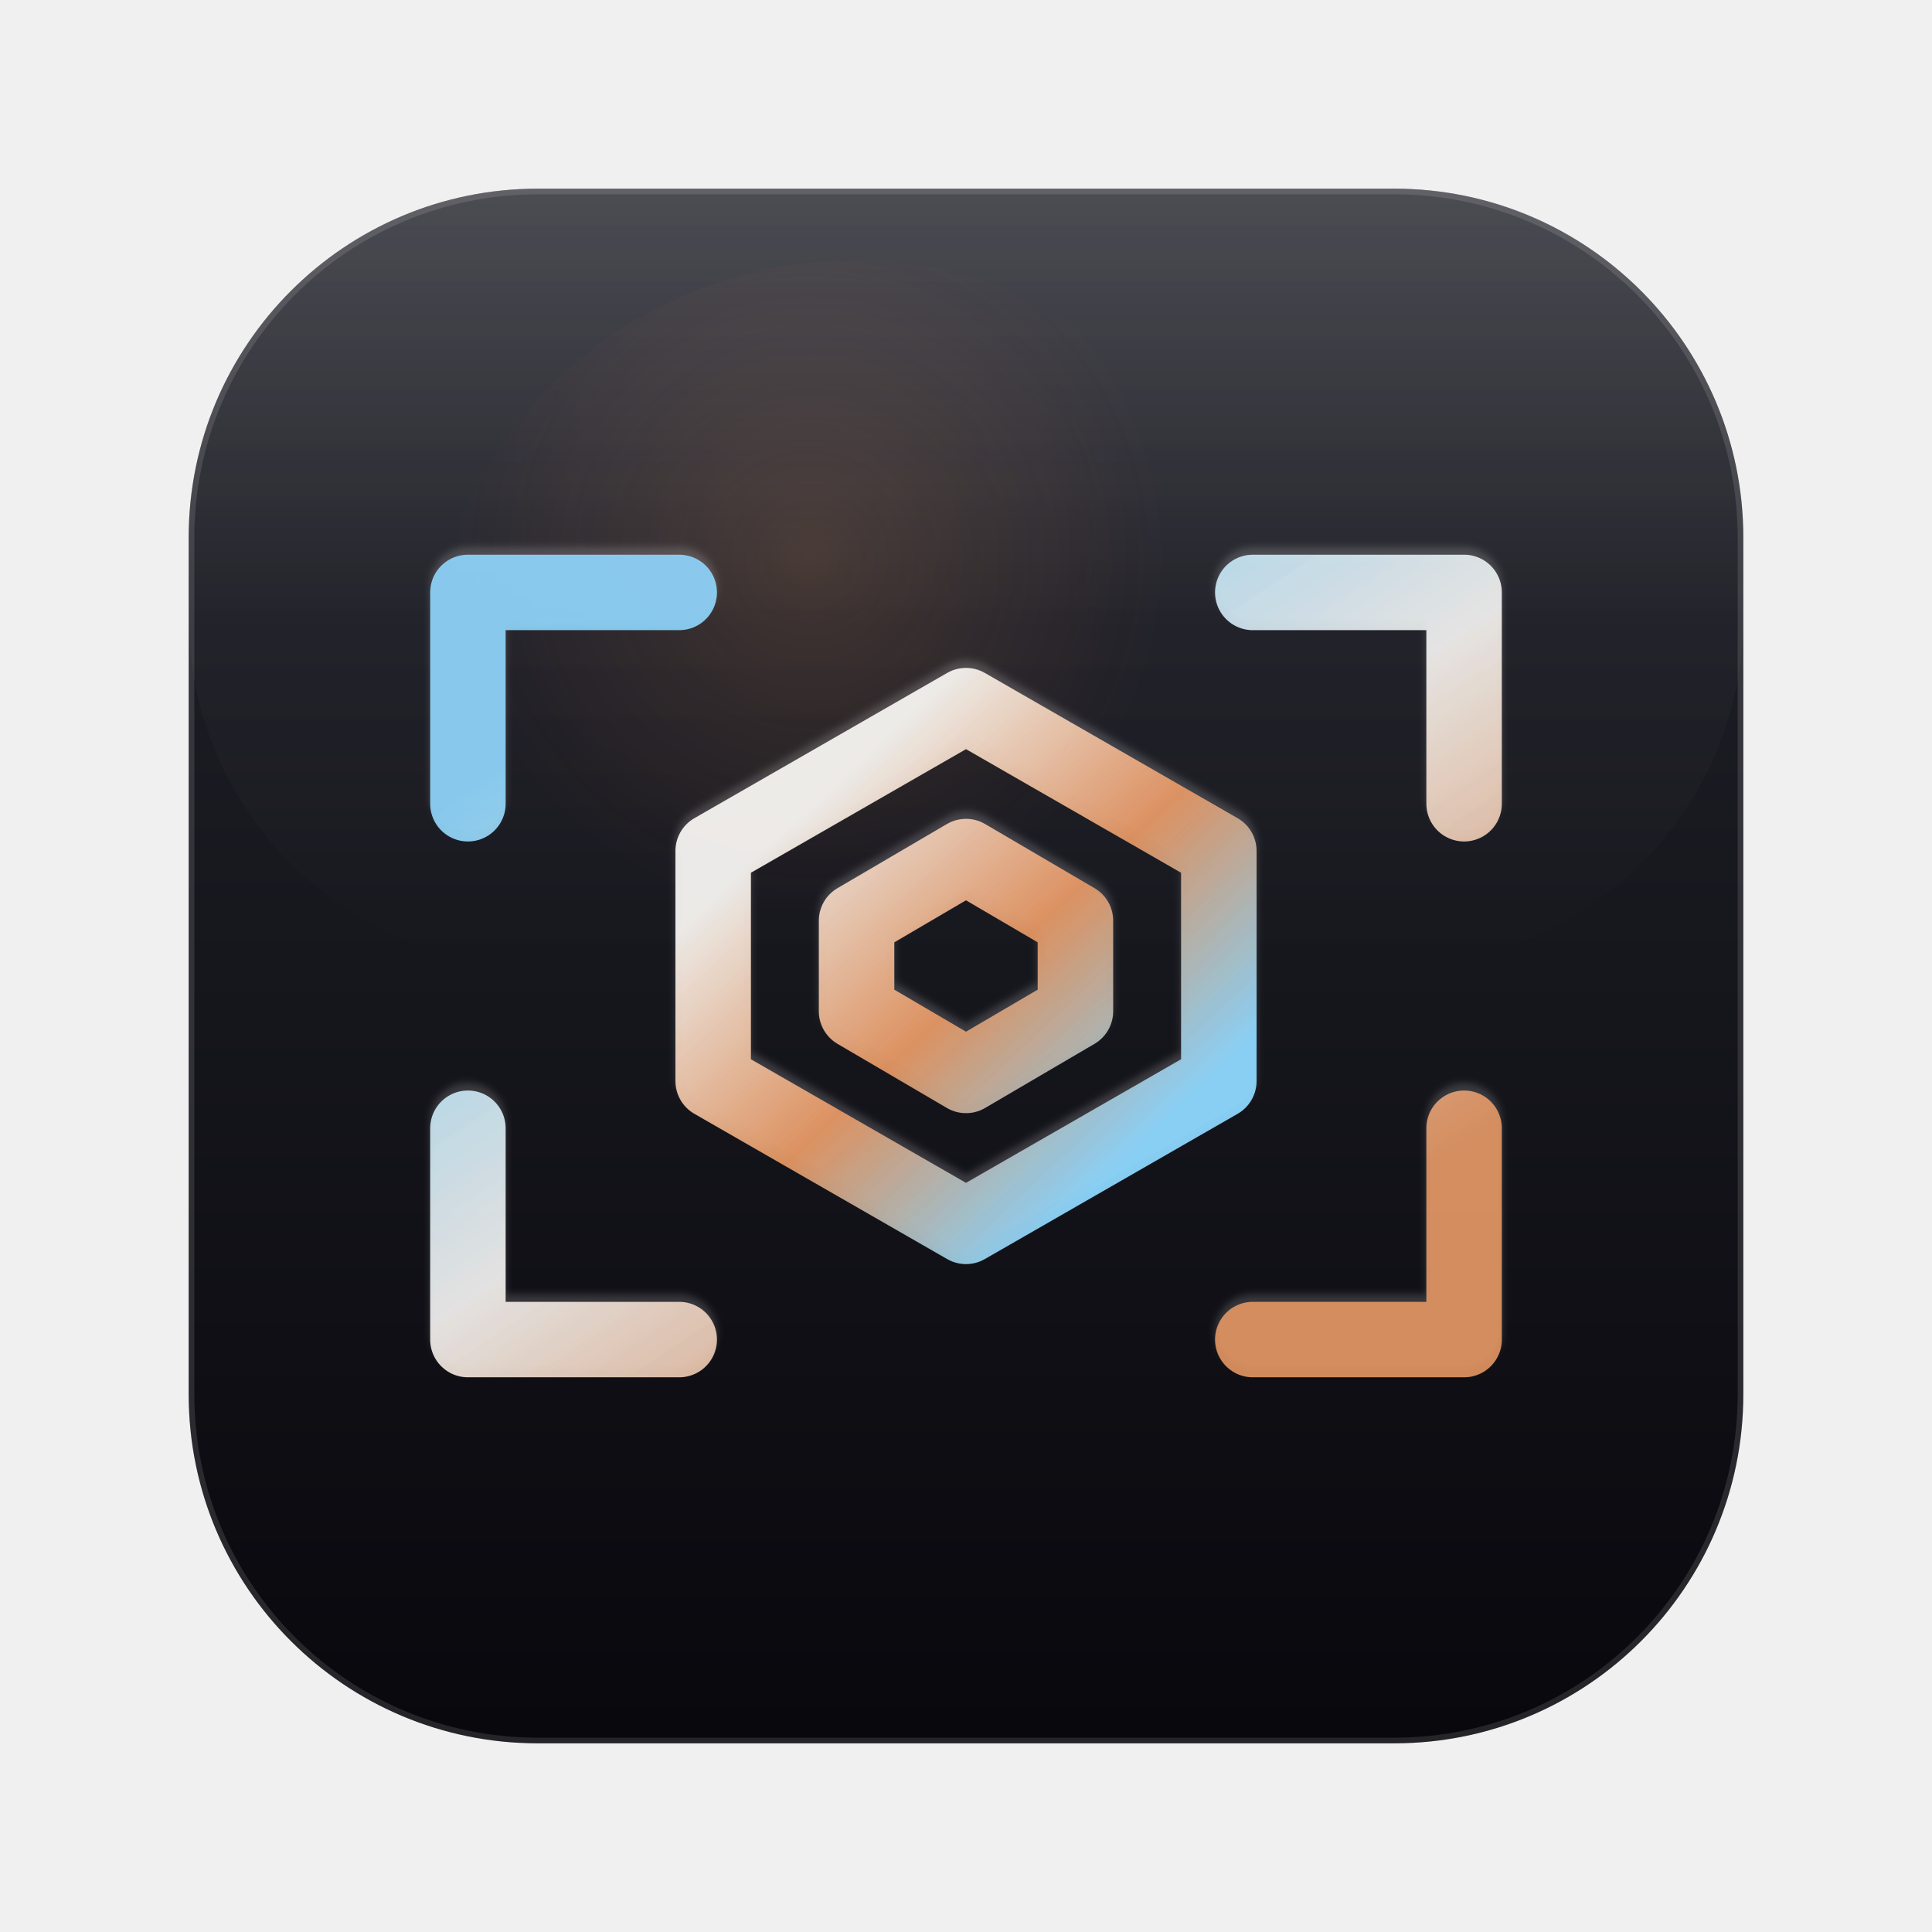
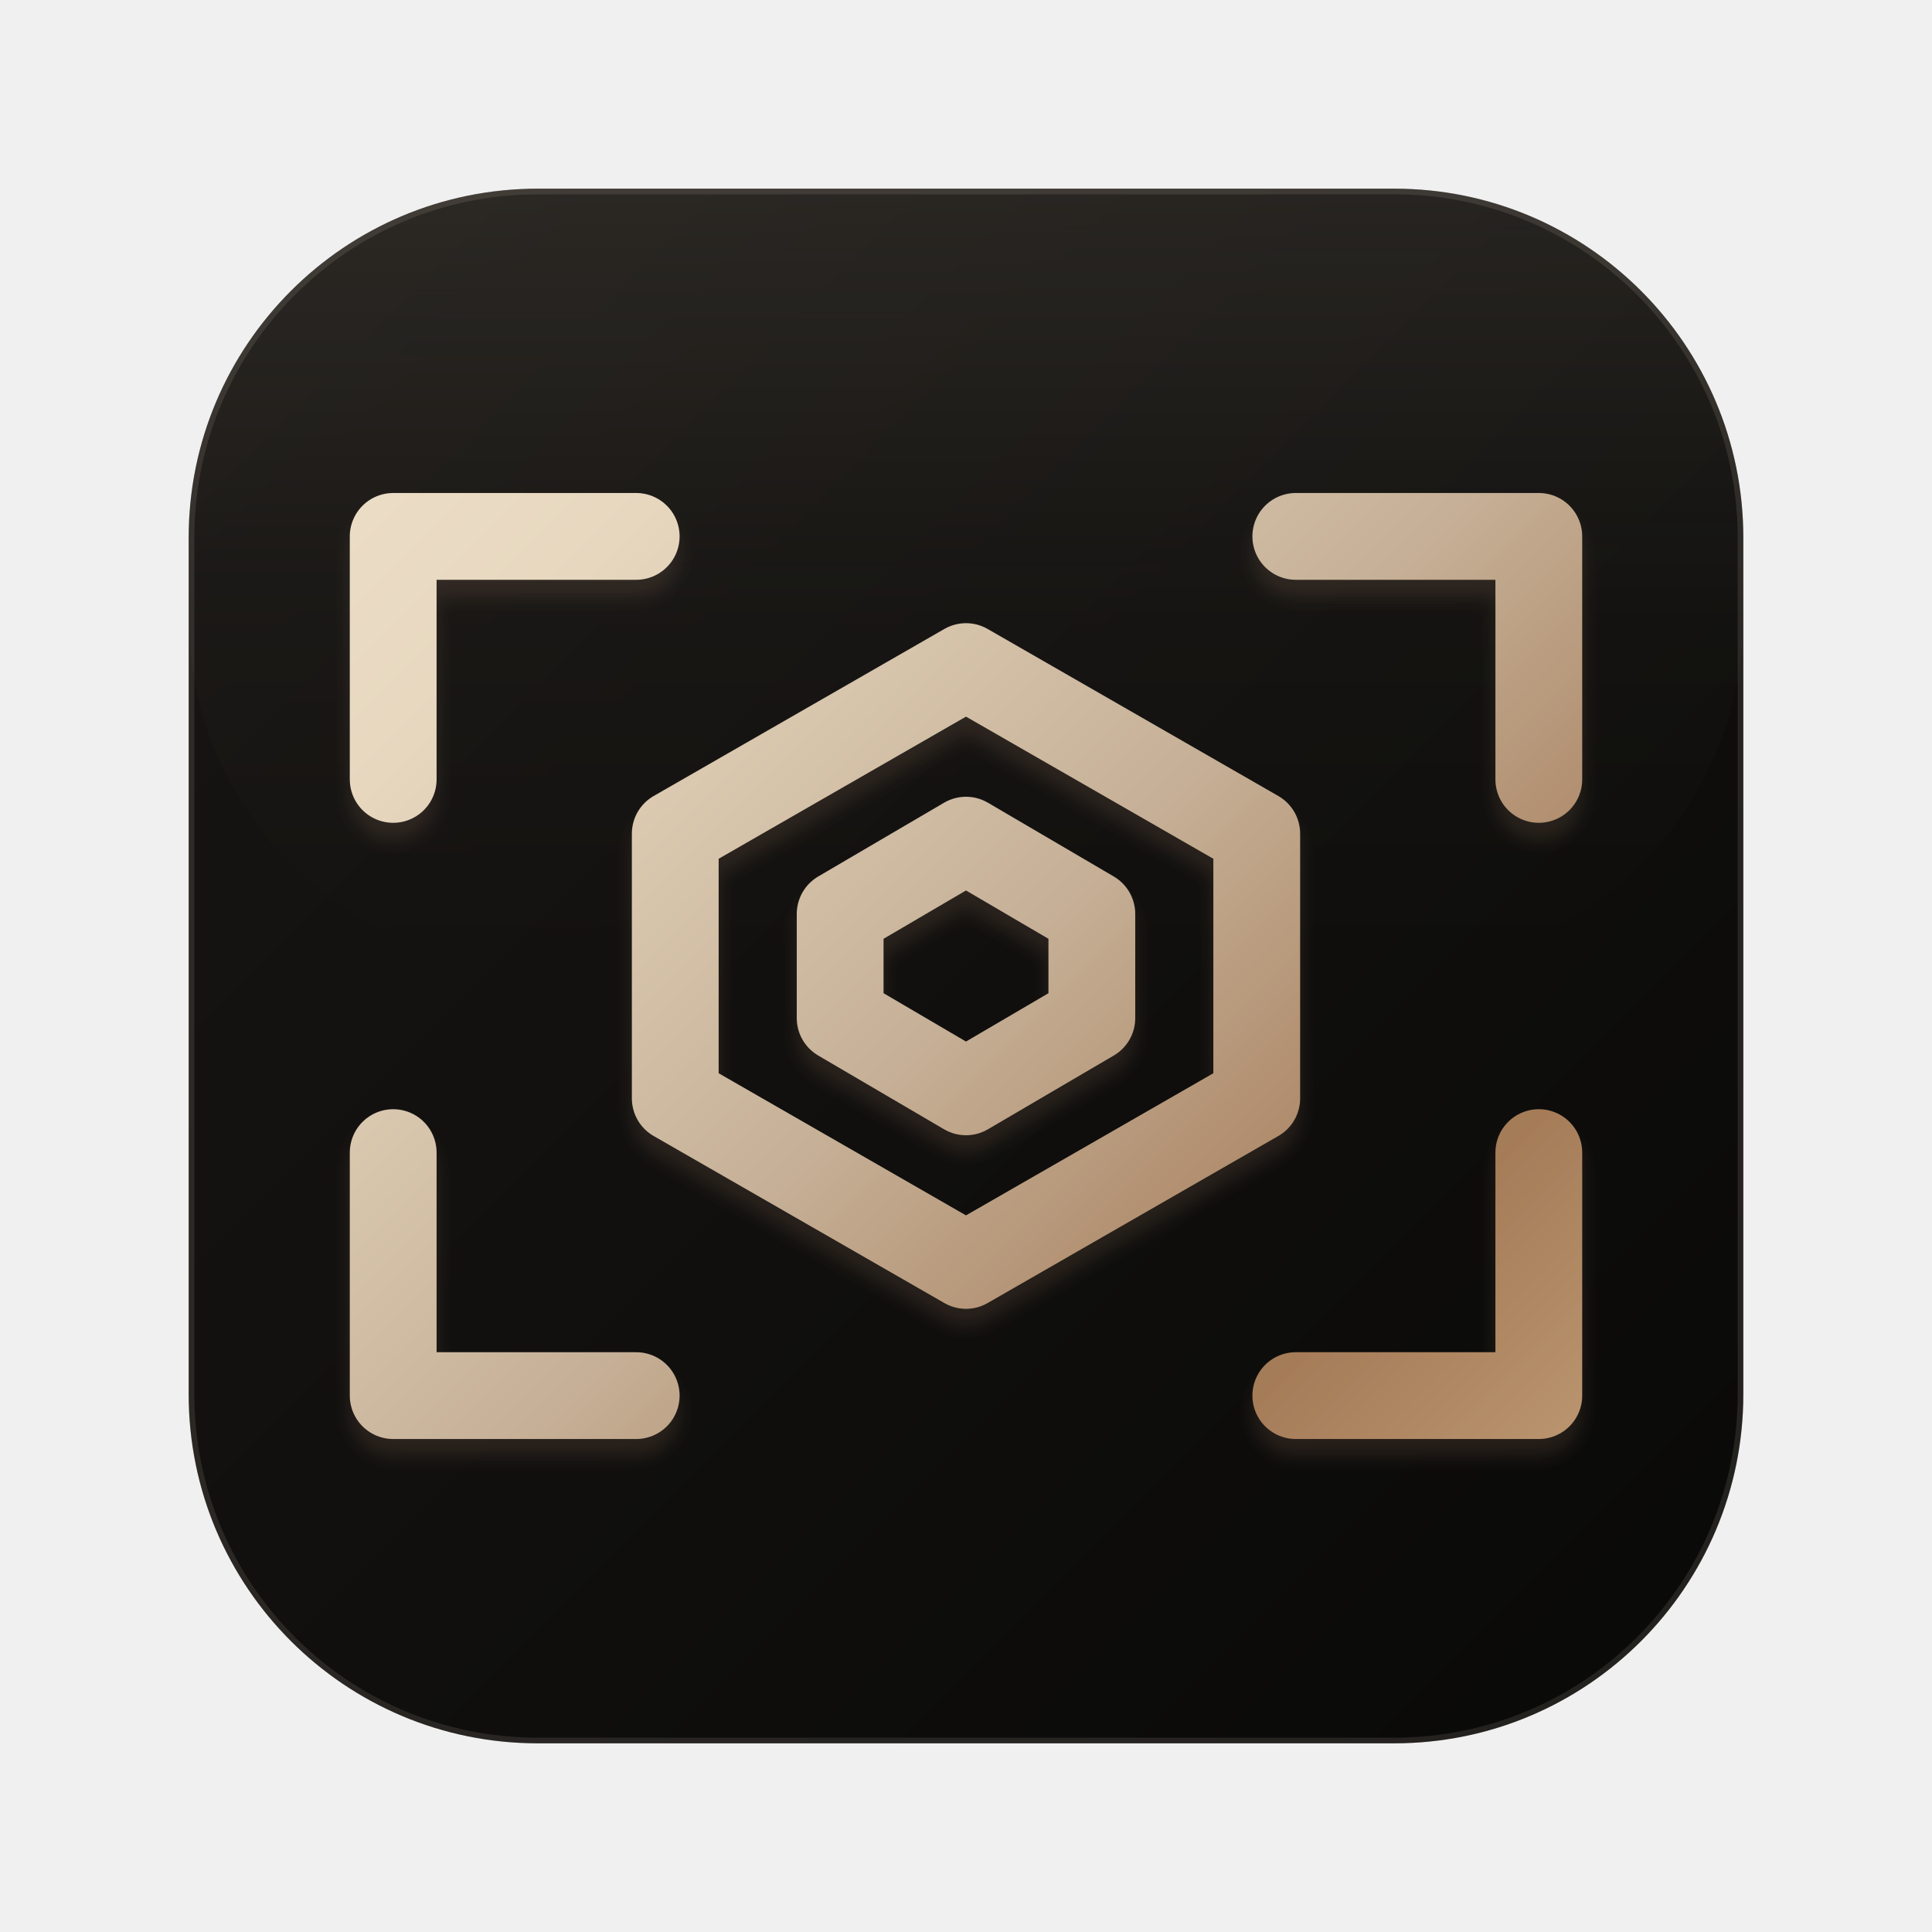
- <svg xmlns="http://www.w3.org/2000/svg" width="1024" height="1024" viewBox="0 0 1024 1024" data-variant="color-modern">
+ <svg xmlns="http://www.w3.org/2000/svg" width="1024" height="1024" viewBox="0 0 1024 1024" data-variant="graphite-sand">
  <defs>
-     <linearGradient id="screenshot-color-modern-bg" x1="0" y1="0" x2="0" y2="1">
-       <stop offset="0" stop-color="#24242d" />
-       <stop offset="1" stop-color="#08080d" />
+     <linearGradient id="screenshot-graphite-sand-bg" x1="0" y1="0" x2="1" y2="1">
+       <stop offset="0" stop-color="#181614" />
+       <stop offset="1" stop-color="#090908" />
    </linearGradient>
-     <linearGradient id="screenshot-color-modern-rim" x1="0" y1="0" x2="0" y2="1">
-       <stop offset="0" stop-color="#ffffff" stop-opacity="0.18" />
-       <stop offset="0.55" stop-color="#ffffff" stop-opacity="0.03" />
-       <stop offset="1" stop-color="#ffffff" stop-opacity="0" />
+     <linearGradient id="screenshot-graphite-sand-rim" x1="0" y1="0" x2="0" y2="1">
+       <stop offset="0" stop-color="#E7D7BF" stop-opacity="0.10" />
+       <stop offset="0.55" stop-color="#E7D7BF" stop-opacity="0.02" />
+       <stop offset="1" stop-color="#E7D7BF" stop-opacity="0" />
    </linearGradient>
-     <radialGradient id="screenshot-color-modern-accent" cx="0.45" cy="0.35" r="0.42">
-       <stop offset="0" stop-color="#ee9a5d" stop-opacity="0.16" />
-       <stop offset="1" stop-color="#c97b4a" stop-opacity="0" />
-     </radialGradient>
-     <linearGradient id="screenshot-color-modern-corners" x1="0.16" y1="0.12" x2="0.84" y2="0.88">
-       <stop offset="0" stop-color="#8ed8ff" />
-       <stop offset="0.5" stop-color="#f7f5f2" />
-       <stop offset="1" stop-color="#e59661" />
+     <linearGradient id="screenshot-graphite-sand-metal" x1="140" y1="140" x2="884" y2="884" gradientUnits="userSpaceOnUse">
+       <stop offset="0" stop-color="#F3E6D4" />
+       <stop offset="0.26" stop-color="#E7D7BF" />
+       <stop offset="0.50" stop-color="#C7B299" />
+       <stop offset="0.72" stop-color="#A57B58" />
+       <stop offset="1" stop-color="#D7B98F" />
    </linearGradient>
-     <linearGradient id="screenshot-color-modern-aperture" x1="0.2" y1="0.18" x2="0.82" y2="0.86">
-       <stop offset="0" stop-color="#f7f5f2" />
-       <stop offset="0.52" stop-color="#e59661" />
-       <stop offset="1" stop-color="#8ed8ff" />
-     </linearGradient>
-     <filter id="screenshot-color-modern-depth" x="-28%" y="-24%" width="156%" height="164%">
-       <feDropShadow dx="0" dy="26" stdDeviation="10" flood-color="#000000" flood-opacity="0.62" />
-       <feDropShadow dx="0" dy="8" stdDeviation="4" flood-color="#c97b4a" flood-opacity="0.2" />
-       <feDropShadow dx="0" dy="-4" stdDeviation="2" flood-color="#ffffff" flood-opacity="0.18" />
+     <filter id="screenshot-graphite-sand-depth" x="-28%" y="-24%" width="156%" height="164%">
+       <feDropShadow dx="0" dy="26" stdDeviation="10" flood-color="#000000" flood-opacity="0.55" />
+       <feDropShadow dx="0" dy="8" stdDeviation="4" flood-color="#9B7659" flood-opacity="0.18" />
    </filter>
  </defs>
-   <rect x="100" y="100" width="824" height="824" rx="185" fill="url(#screenshot-color-modern-bg)" />
-   <rect x="100" y="100" width="824" height="412" rx="185" fill="url(#screenshot-color-modern-rim)" />
-   <circle cx="452" cy="364" r="226" fill="url(#screenshot-color-modern-accent)" data-layer="accent-glint" />
-   <rect x="101.5" y="101.5" width="821" height="821" rx="183.5" fill="none" stroke="#ffffff" stroke-opacity="0.12" stroke-width="3" />
-   <g id="screenshot-color-modern-mark" fill="none" stroke-width="40" stroke-linecap="round" stroke-linejoin="round" filter="url(#screenshot-color-modern-depth)">
-     <path data-role="capture-corners" d="M 360 314 H 248 V 426 M 664 314 H 776 V 426 M 360 710 H 248 V 598 M 664 710 H 776 V 598" stroke="url(#screenshot-color-modern-corners)" stroke-opacity="0.9" />
-     <path data-role="capture-aperture" d="M 512 374 L 646 451 V 573 L 512 650 L 378 573 V 451 Z M 512 454 L 570 488 V 536 L 512 570 L 454 536 V 488 Z" stroke="url(#screenshot-color-modern-aperture)" stroke-opacity="0.94" />
+   <rect x="100" y="100" width="824" height="824" rx="185" fill="url(#screenshot-graphite-sand-bg)" />
+   <rect x="100" y="100" width="824" height="412" rx="185" fill="url(#screenshot-graphite-sand-rim)" />
+   <rect x="101.5" y="101.5" width="821" height="821" rx="183.5" fill="none" stroke="#E7D7BF" stroke-opacity="0.12" stroke-width="3" />
+   <g id="screenshot-graphite-sand-mark" fill="none" stroke="url(#screenshot-graphite-sand-metal)" stroke-width="40" stroke-linecap="round" stroke-linejoin="round" filter="url(#screenshot-graphite-sand-depth)" transform="translate(512 512) scale(1.15) translate(-512 -512)">
+     <path data-role="capture-corners" d="M 360 314 H 248 V 426 M 664 314 H 776 V 426 M 360 710 H 248 V 598 M 664 710 H 776 V 598" />
+     <path data-role="capture-aperture" d="M 512 374 L 646 451 V 573 L 512 650 L 378 573 V 451 Z M 512 454 L 570 488 V 536 L 512 570 L 454 536 V 488 Z" />
  </g>
</svg>
